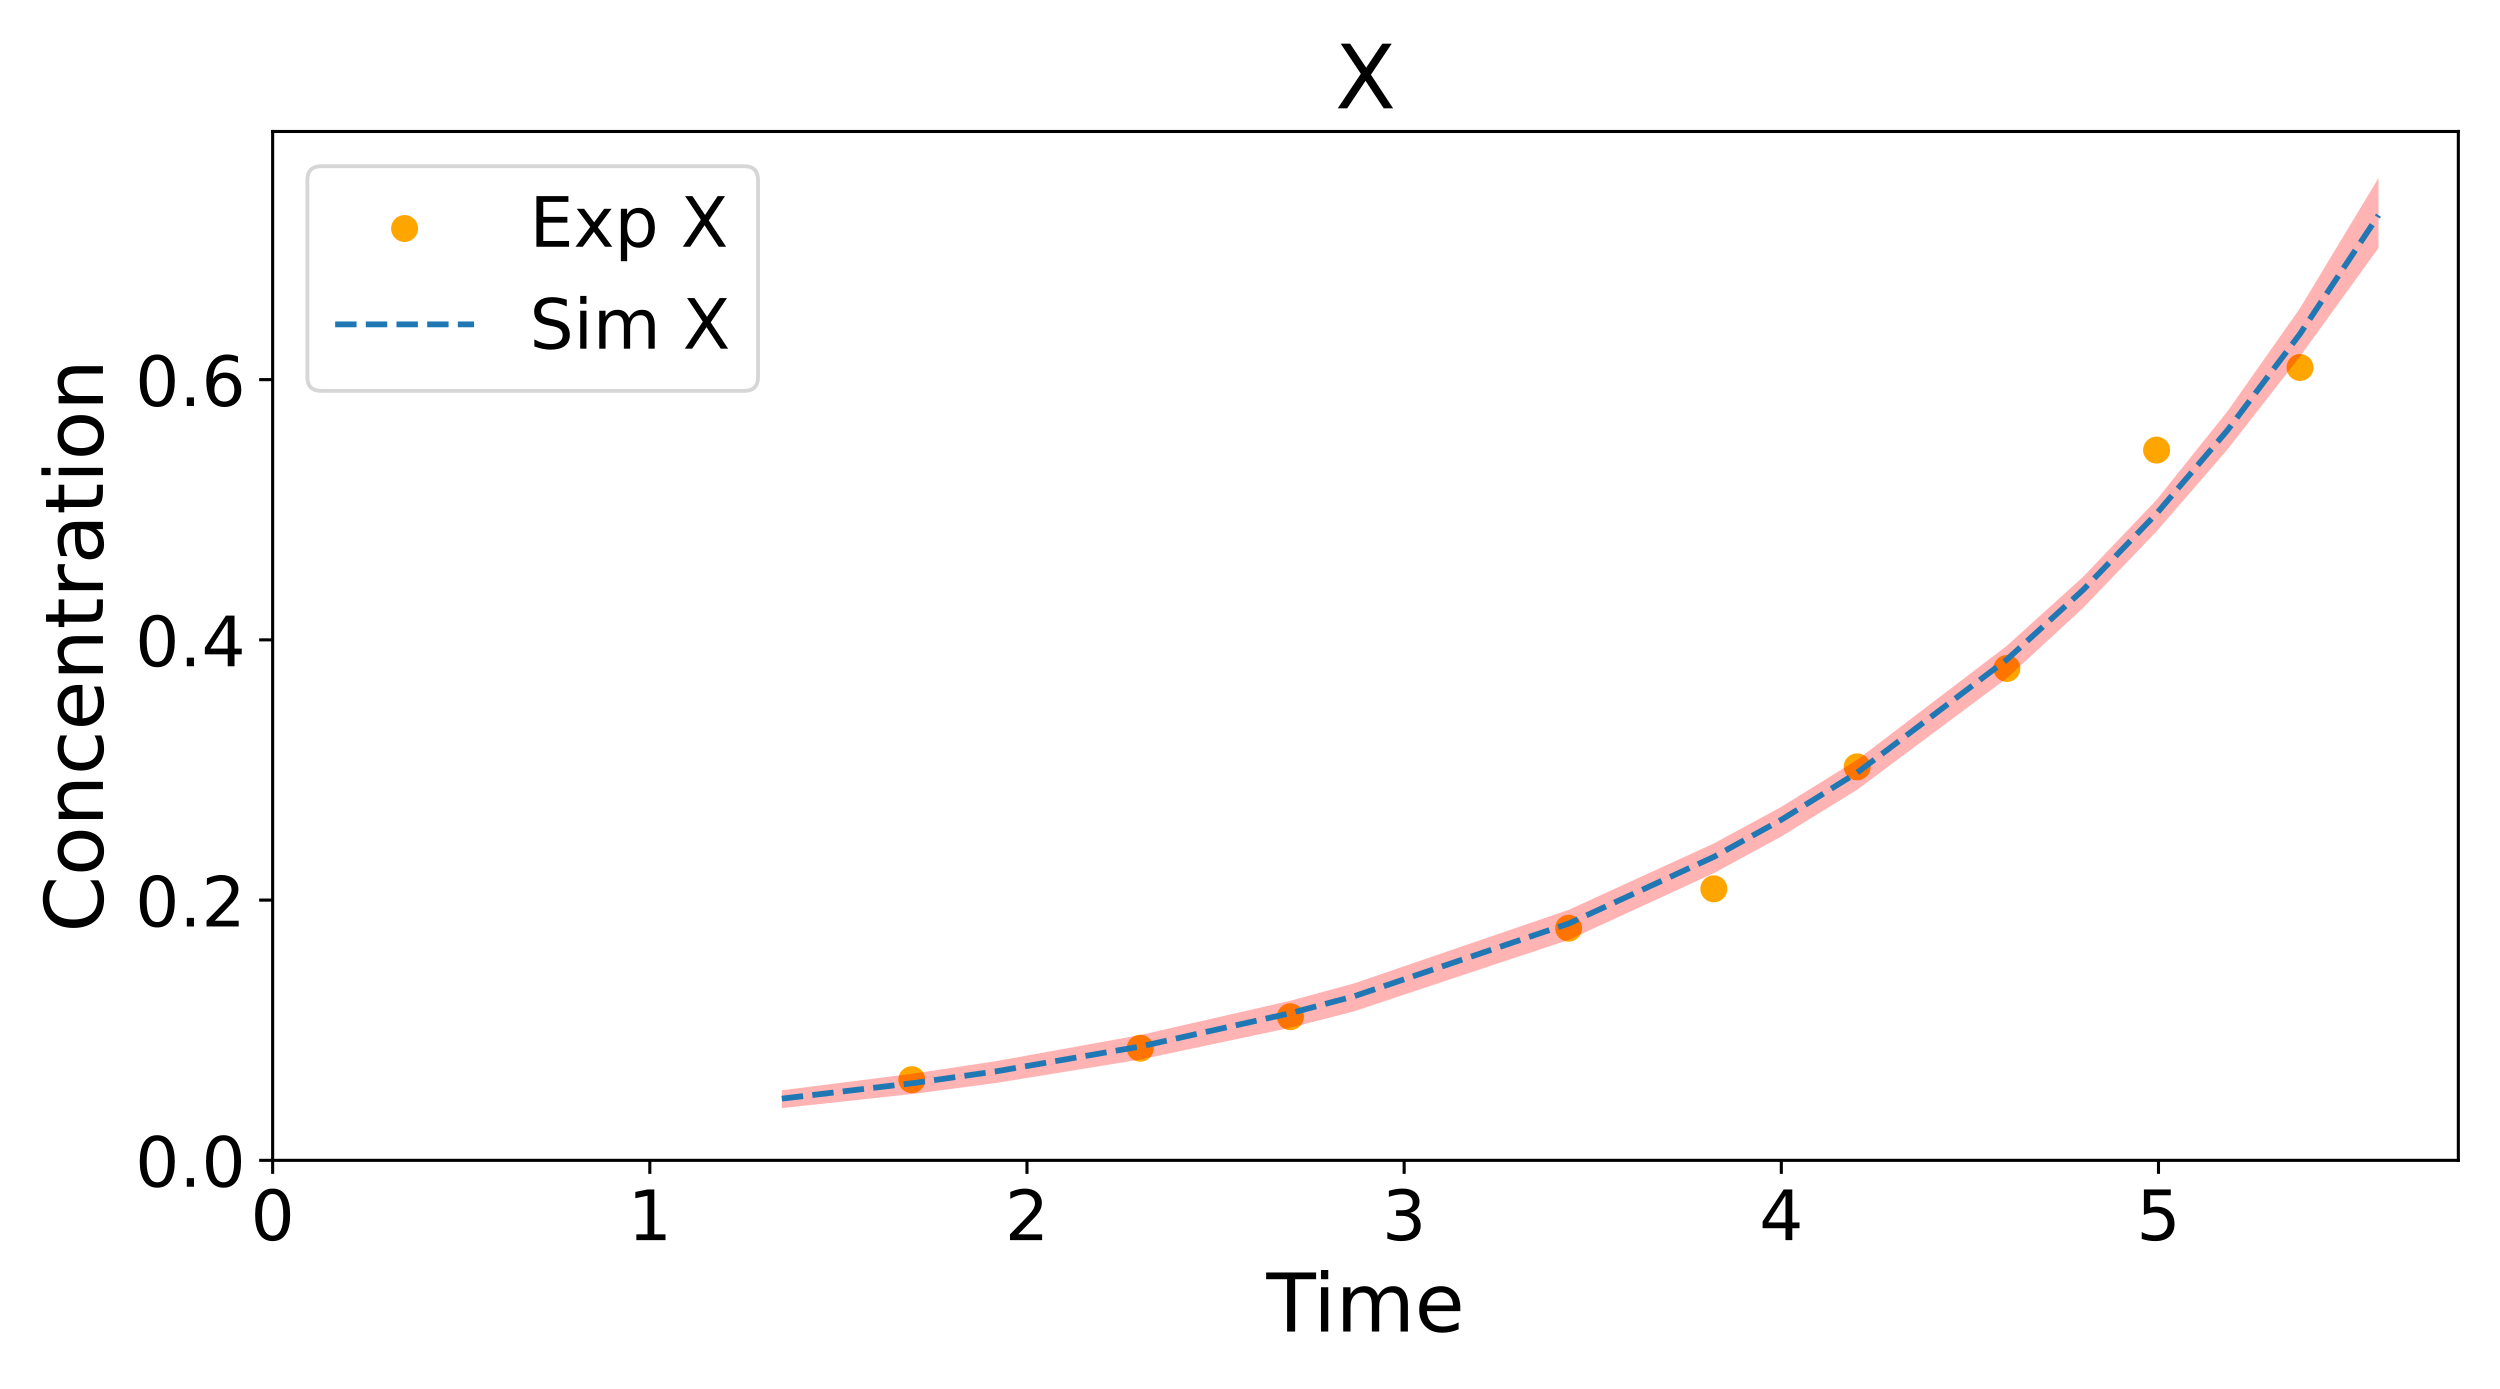
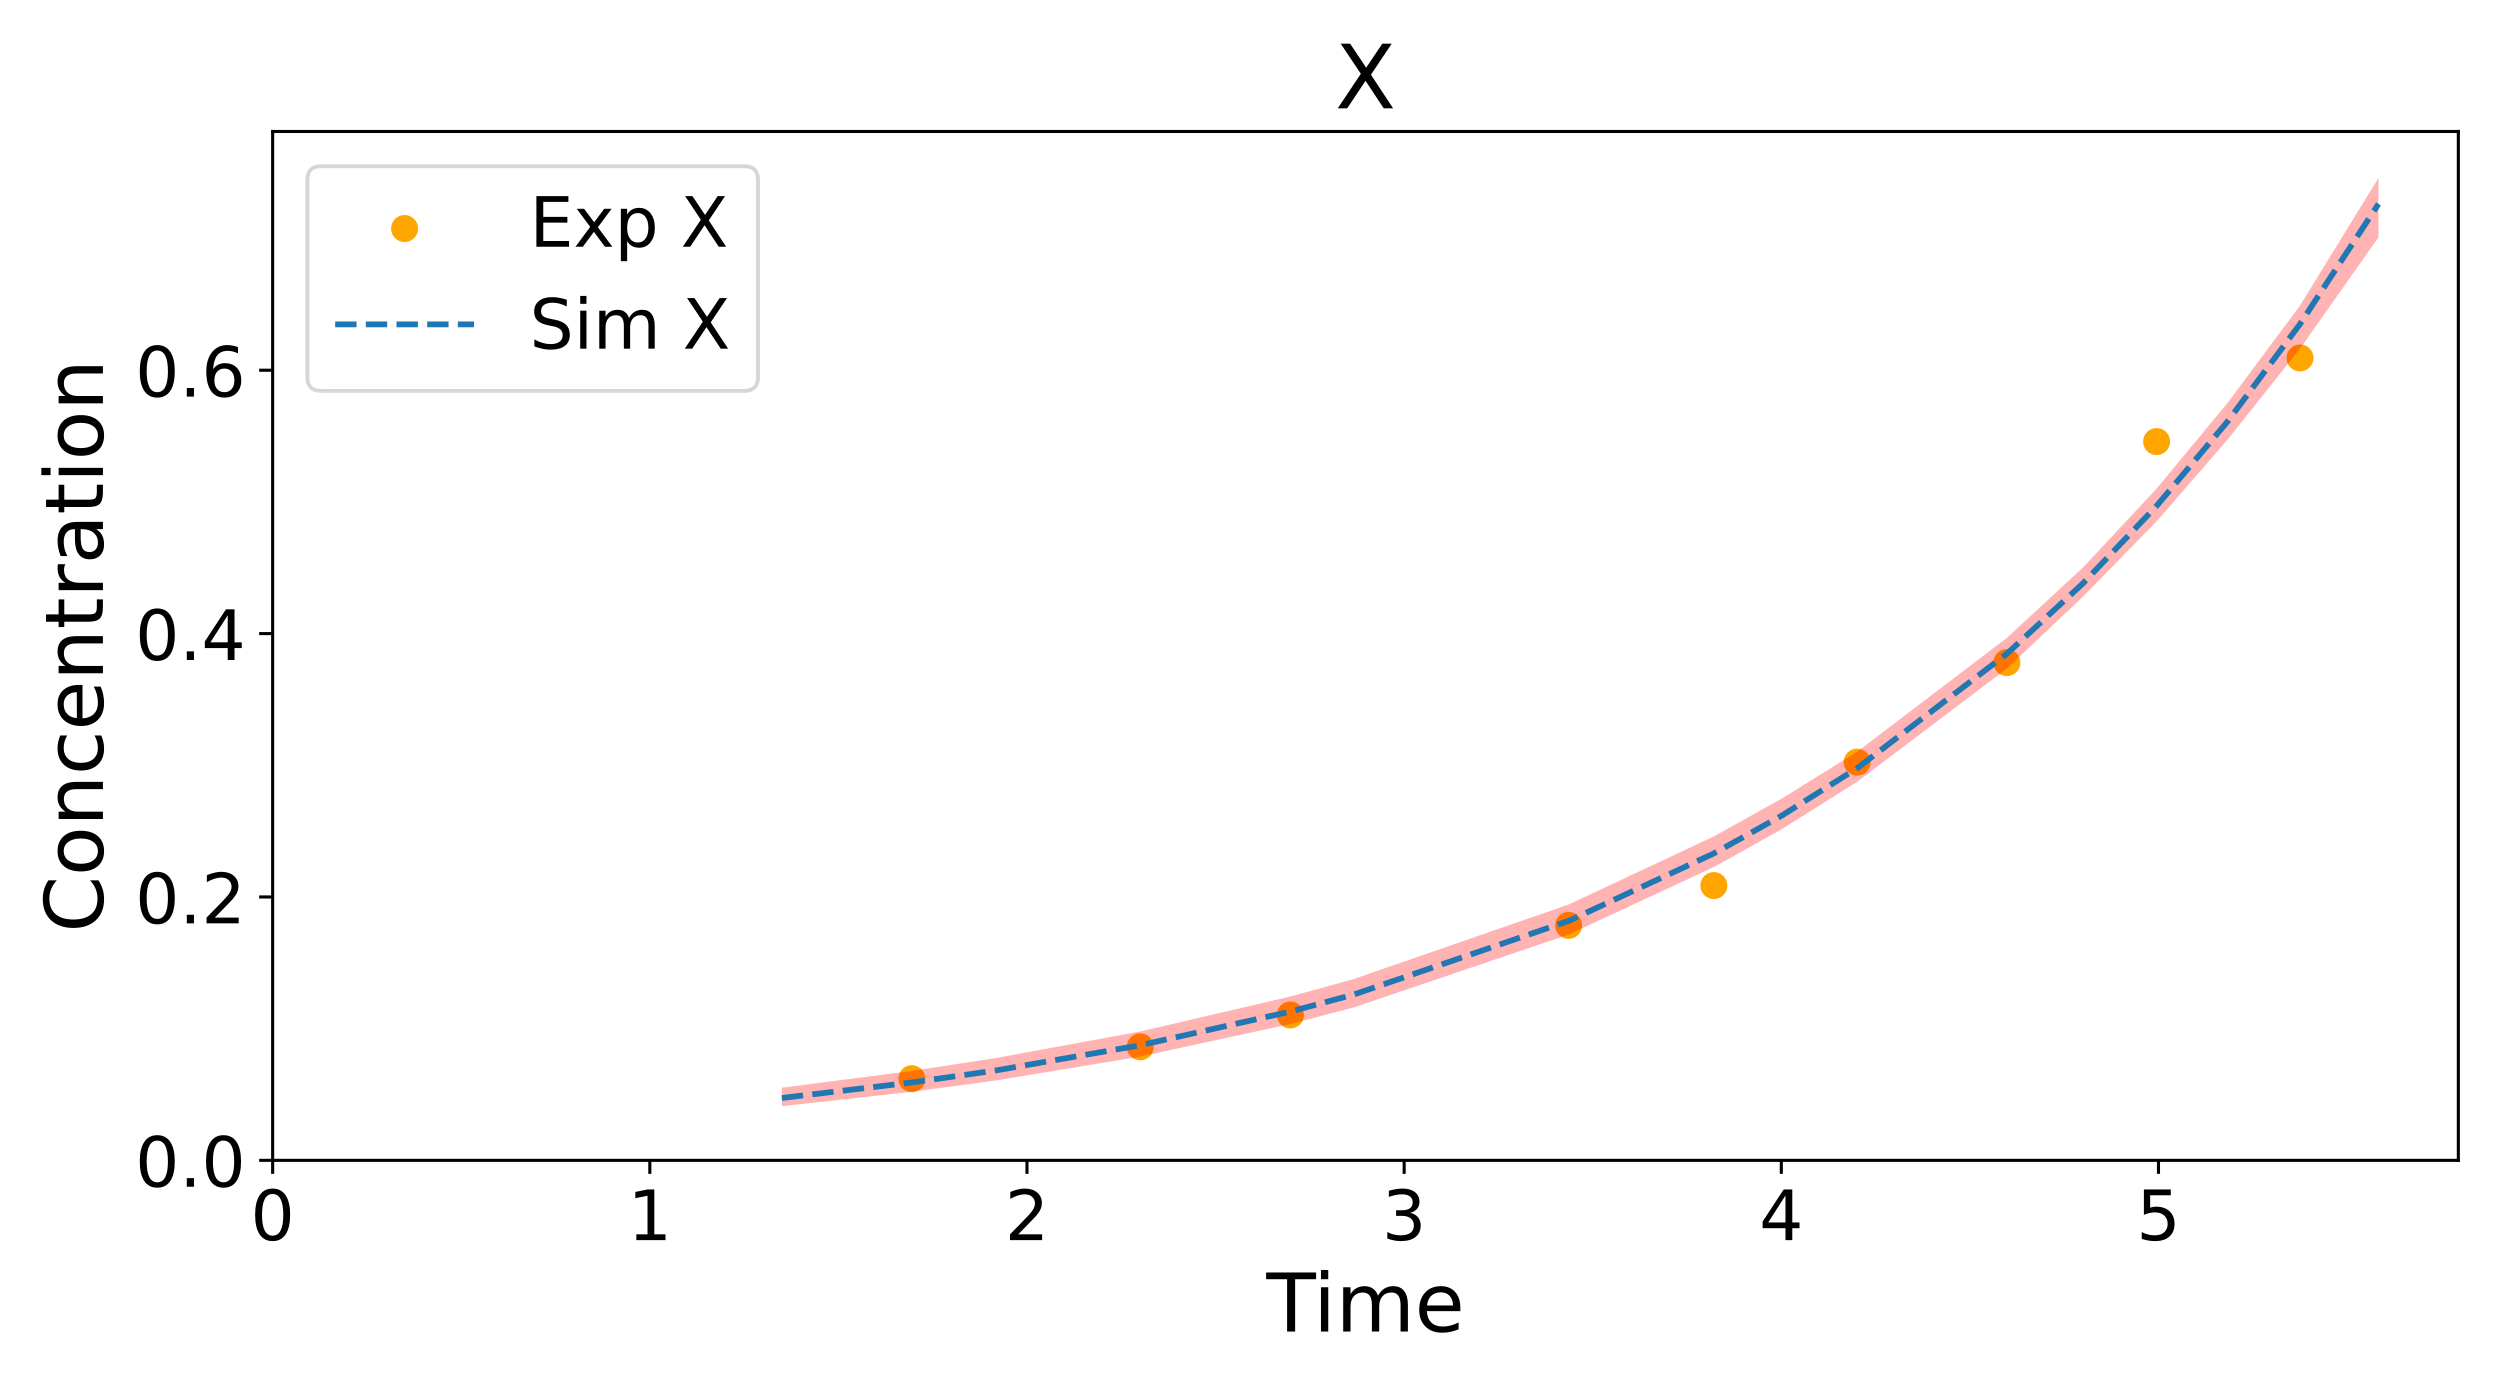
<svg xmlns="http://www.w3.org/2000/svg" xmlns:xlink="http://www.w3.org/1999/xlink" width="648pt" height="360pt" viewBox="0 0 648 360" version="1.1">
  <defs>
    <style type="text/css">*{stroke-linejoin: round; stroke-linecap: butt}</style>
  </defs>
  <g id="figure_1">
    <g id="patch_1">
      <path d="M 0 360  L 648 360  L 648 0  L 0 0  z " style="fill: #ffffff" />
    </g>
    <g id="axes_1">
      <g id="patch_2">
        <path d="M 70.67 300.76  L 637.2 300.76  L 637.2 34.08  L 70.67 34.08  z " style="fill: #ffffff" />
      </g>
      <g id="PathCollection_1">
        <defs>
-           <path id="m3960bcbb54" d="M 0 3  C 0.796 3 1.559 2.684 2.121 2.121  C 2.684 1.559 3 0.796 3 0  C 3 -0.796 2.684 -1.559 2.121 -2.121  C 1.559 -2.684 0.796 -3 0 -3  C -0.796 -3 -1.559 -2.684 -2.121 -2.121  C -2.684 -1.559 -3 -0.796 -3 0  C -3 0.796 -2.684 1.559 -2.121 2.121  C -1.559 2.684 -0.796 3 0 3  z " style="stroke: #ffa500" />
+           <path id="m5f232d7936" d="M 0 3  C 0.796 3 1.559 2.684 2.121 2.121  C 2.684 1.559 3 0.796 3 0  C 3 -0.796 2.684 -1.559 2.121 -2.121  C 1.559 -2.684 0.796 -3 0 -3  C -0.796 -3 -1.559 -2.684 -2.121 -2.121  C -2.684 -1.559 -3 -0.796 -3 0  C -3 0.796 -2.684 1.559 -2.121 2.121  C -1.559 2.684 -0.796 3 0 3  z " style="stroke: #ffa500" />
        </defs>
-         <g clip-path="url(#p71e43b10e1)">
-           <use xlink:href="#m3960bcbb54" x="236.349" y="279.852" style="fill: #ffa500; stroke: #ffa500" />
-           <use xlink:href="#m3960bcbb54" x="295.549" y="271.693" style="fill: #ffa500; stroke: #ffa500" />
-           <use xlink:href="#m3960bcbb54" x="334.464" y="263.534" style="fill: #ffa500; stroke: #ffa500" />
-           <use xlink:href="#m3960bcbb54" x="406.591" y="240.586" style="fill: #ffa500; stroke: #ffa500" />
-           <use xlink:href="#m3960bcbb54" x="444.229" y="230.387" style="fill: #ffa500; stroke: #ffa500" />
-           <use xlink:href="#m3960bcbb54" x="481.378" y="198.77" style="fill: #ffa500; stroke: #ffa500" />
-           <use xlink:href="#m3960bcbb54" x="520.184" y="173.272" style="fill: #ffa500; stroke: #ffa500" />
-           <use xlink:href="#m3960bcbb54" x="558.991" y="116.668" style="fill: #ffa500; stroke: #ffa500" />
-           <use xlink:href="#m3960bcbb54" x="596.167" y="95.25" style="fill: #ffa500; stroke: #ffa500" />
+         <g clip-path="url(#p44b07a570e)">
+           <use xlink:href="#m5f232d7936" x="236.349" y="279.601" style="fill: #ffa500; stroke: #ffa500" />
+           <use xlink:href="#m5f232d7936" x="295.549" y="271.343" style="fill: #ffa500; stroke: #ffa500" />
+           <use xlink:href="#m5f232d7936" x="334.464" y="263.086" style="fill: #ffa500; stroke: #ffa500" />
+           <use xlink:href="#m5f232d7936" x="406.591" y="239.862" style="fill: #ffa500; stroke: #ffa500" />
+           <use xlink:href="#m5f232d7936" x="444.229" y="229.54" style="fill: #ffa500; stroke: #ffa500" />
+           <use xlink:href="#m5f232d7936" x="481.378" y="197.543" style="fill: #ffa500; stroke: #ffa500" />
+           <use xlink:href="#m5f232d7936" x="520.184" y="171.739" style="fill: #ffa500; stroke: #ffa500" />
+           <use xlink:href="#m5f232d7936" x="558.991" y="114.454" style="fill: #ffa500; stroke: #ffa500" />
+           <use xlink:href="#m5f232d7936" x="596.167" y="92.778" style="fill: #ffa500; stroke: #ffa500" />
        </g>
      </g>
      <g id="PolyCollection_1">
        <defs>
-           <path id="mda82462ae4" d="M 202.649 -77.406  L 202.649 -72.778  L 236.349 -76.424  L 258.047 -79.276  L 295.549 -85.366  L 334.464 -93.618  L 350.921 -97.844  L 406.591 -116.386  L 444.229 -133.683  L 461.717 -143.182  L 481.378 -155.311  L 520.184 -184.212  L 539.927 -202.407  L 558.991 -222.28  L 577.402 -243.549  L 596.167 -267.597  L 616.507 -295.728  L 616.507 -313.866  L 616.507 -313.866  L 596.167 -280.122  L 577.402 -253.453  L 558.991 -230.454  L 539.927 -210.485  L 520.184 -192.62  L 481.378 -163.051  L 461.717 -150.867  L 444.229 -141.382  L 406.591 -124.167  L 350.921 -105.091  L 334.464 -100.611  L 295.549 -91.726  L 258.047 -84.934  L 236.349 -81.671  L 202.649 -77.406  z " />
+           <path id="mdcfd4d5e9d" d="M 202.649 -78.07  L 202.649 -73.278  L 236.349 -77.015  L 258.047 -79.932  L 295.549 -86.146  L 334.464 -94.575  L 350.921 -98.891  L 406.591 -117.765  L 444.229 -135.256  L 461.717 -145.014  L 481.378 -157.366  L 520.184 -186.716  L 539.927 -205.366  L 558.991 -224.864  L 577.402 -246.066  L 596.167 -269.637  L 616.507 -298.494  L 616.507 -313.889  L 616.507 -313.889  L 596.167 -280.8  L 577.402 -255.591  L 558.991 -233.349  L 539.927 -212.924  L 520.184 -194.661  L 481.378 -165.151  L 461.717 -152.948  L 444.229 -143.207  L 406.591 -125.55  L 350.921 -106.244  L 334.464 -101.706  L 295.549 -92.642  L 258.047 -85.743  L 236.349 -82.422  L 202.649 -78.07  z " />
        </defs>
-         <g clip-path="url(#p71e43b10e1)">
-           <use xlink:href="#mda82462ae4" x="0" y="360" style="fill: #ff0000; fill-opacity: 0.3" />
+         <g clip-path="url(#p44b07a570e)">
+           <use xlink:href="#mdcfd4d5e9d" x="0" y="360" style="fill: #ff0000; fill-opacity: 0.3" />
        </g>
      </g>
      <g id="matplotlib.axis_1">
        <g id="xtick_1">
          <g id="line2d_1">
            <defs>
-               <path id="m199096b4d7" d="M 0 0  L 0 3.5  " style="stroke: #000000; stroke-width: 0.8" />
-             </defs>
-             <g>
-               <use xlink:href="#m199096b4d7" x="70.67" y="300.76" style="stroke: #000000; stroke-width: 0.8" />
+               <path id="ma532519e01" d="M 0 0  L 0 3.5  " style="stroke: #000000; stroke-width: 0.8" />
+             </defs>
+             <g>
+               <use xlink:href="#ma532519e01" x="70.67" y="300.76" style="stroke: #000000; stroke-width: 0.8" />
            </g>
          </g>
          <g id="text_1">
            <g transform="translate(64.94375 321.4372)scale(0.18 -0.18)">
              <defs>
                <path id="DejaVuSans-30" d="M 2034 4250  Q 1547 4250 1301 3770  Q 1056 3291 1056 2328  Q 1056 1369 1301 889  Q 1547 409 2034 409  Q 2525 409 2770 889  Q 3016 1369 3016 2328  Q 3016 3291 2770 3770  Q 2525 4250 2034 4250  z M 2034 4750  Q 2819 4750 3233 4129  Q 3647 3509 3647 2328  Q 3647 1150 3233 529  Q 2819 -91 2034 -91  Q 1250 -91 836 529  Q 422 1150 422 2328  Q 422 3509 836 4129  Q 1250 4750 2034 4750  z " transform="scale(0.015625)" />
              </defs>
              <use xlink:href="#DejaVuSans-30" />
            </g>
          </g>
        </g>
        <g id="xtick_2">
          <g id="line2d_2">
            <g>
-               <use xlink:href="#m199096b4d7" x="168.432" y="300.76" style="stroke: #000000; stroke-width: 0.8" />
+               <use xlink:href="#ma532519e01" x="168.432" y="300.76" style="stroke: #000000; stroke-width: 0.8" />
            </g>
          </g>
          <g id="text_2">
            <g transform="translate(162.7056 321.4372)scale(0.18 -0.18)">
              <defs>
                <path id="DejaVuSans-31" d="M 794 531  L 1825 531  L 1825 4091  L 703 3866  L 703 4441  L 1819 4666  L 2450 4666  L 2450 531  L 3481 531  L 3481 0  L 794 0  L 794 531  z " transform="scale(0.015625)" />
              </defs>
              <use xlink:href="#DejaVuSans-31" />
            </g>
          </g>
        </g>
        <g id="xtick_3">
          <g id="line2d_3">
            <g>
-               <use xlink:href="#m199096b4d7" x="266.194" y="300.76" style="stroke: #000000; stroke-width: 0.8" />
+               <use xlink:href="#ma532519e01" x="266.194" y="300.76" style="stroke: #000000; stroke-width: 0.8" />
            </g>
          </g>
          <g id="text_3">
            <g transform="translate(260.4675 321.4372)scale(0.18 -0.18)">
              <defs>
                <path id="DejaVuSans-32" d="M 1228 531  L 3431 531  L 3431 0  L 469 0  L 469 531  Q 828 903 1448 1529  Q 2069 2156 2228 2338  Q 2531 2678 2651 2914  Q 2772 3150 2772 3378  Q 2772 3750 2511 3984  Q 2250 4219 1831 4219  Q 1534 4219 1204 4116  Q 875 4013 500 3803  L 500 4441  Q 881 4594 1212 4672  Q 1544 4750 1819 4750  Q 2544 4750 2975 4387  Q 3406 4025 3406 3419  Q 3406 3131 3298 2873  Q 3191 2616 2906 2266  Q 2828 2175 2409 1742  Q 1991 1309 1228 531  z " transform="scale(0.015625)" />
              </defs>
              <use xlink:href="#DejaVuSans-32" />
            </g>
          </g>
        </g>
        <g id="xtick_4">
          <g id="line2d_4">
            <g>
-               <use xlink:href="#m199096b4d7" x="363.956" y="300.76" style="stroke: #000000; stroke-width: 0.8" />
+               <use xlink:href="#ma532519e01" x="363.956" y="300.76" style="stroke: #000000; stroke-width: 0.8" />
            </g>
          </g>
          <g id="text_4">
            <g transform="translate(358.2293 321.4372)scale(0.18 -0.18)">
              <defs>
                <path id="DejaVuSans-33" d="M 2597 2516  Q 3050 2419 3304 2112  Q 3559 1806 3559 1356  Q 3559 666 3084 287  Q 2609 -91 1734 -91  Q 1441 -91 1130 -33  Q 819 25 488 141  L 488 750  Q 750 597 1062 519  Q 1375 441 1716 441  Q 2309 441 2620 675  Q 2931 909 2931 1356  Q 2931 1769 2642 2001  Q 2353 2234 1838 2234  L 1294 2234  L 1294 2753  L 1863 2753  Q 2328 2753 2575 2939  Q 2822 3125 2822 3475  Q 2822 3834 2567 4026  Q 2313 4219 1838 4219  Q 1578 4219 1281 4162  Q 984 4106 628 3988  L 628 4550  Q 988 4650 1302 4700  Q 1616 4750 1894 4750  Q 2613 4750 3031 4423  Q 3450 4097 3450 3541  Q 3450 3153 3228 2886  Q 3006 2619 2597 2516  z " transform="scale(0.015625)" />
              </defs>
              <use xlink:href="#DejaVuSans-33" />
            </g>
          </g>
        </g>
        <g id="xtick_5">
          <g id="line2d_5">
            <g>
-               <use xlink:href="#m199096b4d7" x="461.717" y="300.76" style="stroke: #000000; stroke-width: 0.8" />
+               <use xlink:href="#ma532519e01" x="461.717" y="300.76" style="stroke: #000000; stroke-width: 0.8" />
            </g>
          </g>
          <g id="text_5">
            <g transform="translate(455.9912 321.4372)scale(0.18 -0.18)">
              <defs>
                <path id="DejaVuSans-34" d="M 2419 4116  L 825 1625  L 2419 1625  L 2419 4116  z M 2253 4666  L 3047 4666  L 3047 1625  L 3713 1625  L 3713 1100  L 3047 1100  L 3047 0  L 2419 0  L 2419 1100  L 313 1100  L 313 1709  L 2253 4666  z " transform="scale(0.015625)" />
              </defs>
              <use xlink:href="#DejaVuSans-34" />
            </g>
          </g>
        </g>
        <g id="xtick_6">
          <g id="line2d_6">
            <g>
-               <use xlink:href="#m199096b4d7" x="559.479" y="300.76" style="stroke: #000000; stroke-width: 0.8" />
+               <use xlink:href="#ma532519e01" x="559.479" y="300.76" style="stroke: #000000; stroke-width: 0.8" />
            </g>
          </g>
          <g id="text_6">
            <g transform="translate(553.7531 321.4372)scale(0.18 -0.18)">
              <defs>
                <path id="DejaVuSans-35" d="M 691 4666  L 3169 4666  L 3169 4134  L 1269 4134  L 1269 2991  Q 1406 3038 1543 3061  Q 1681 3084 1819 3084  Q 2600 3084 3056 2656  Q 3513 2228 3513 1497  Q 3513 744 3044 326  Q 2575 -91 1722 -91  Q 1428 -91 1123 -41  Q 819 9 494 109  L 494 744  Q 775 591 1075 516  Q 1375 441 1709 441  Q 2250 441 2565 725  Q 2881 1009 2881 1497  Q 2881 1984 2565 2268  Q 2250 2553 1709 2553  Q 1456 2553 1204 2497  Q 953 2441 691 2322  L 691 4666  z " transform="scale(0.015625)" />
              </defs>
              <use xlink:href="#DejaVuSans-35" />
            </g>
          </g>
        </g>
        <g id="text_7">
          <g transform="translate(328.2445 345.1373)scale(0.21 -0.21)">
            <defs>
              <path id="DejaVuSans-54" d="M -19 4666  L 3928 4666  L 3928 4134  L 2272 4134  L 2272 0  L 1638 0  L 1638 4134  L -19 4134  L -19 4666  z " transform="scale(0.015625)" />
              <path id="DejaVuSans-69" d="M 603 3500  L 1178 3500  L 1178 0  L 603 0  L 603 3500  z M 603 4863  L 1178 4863  L 1178 4134  L 603 4134  L 603 4863  z " transform="scale(0.015625)" />
              <path id="DejaVuSans-6d" d="M 3328 2828  Q 3544 3216 3844 3400  Q 4144 3584 4550 3584  Q 5097 3584 5394 3201  Q 5691 2819 5691 2113  L 5691 0  L 5113 0  L 5113 2094  Q 5113 2597 4934 2840  Q 4756 3084 4391 3084  Q 3944 3084 3684 2787  Q 3425 2491 3425 1978  L 3425 0  L 2847 0  L 2847 2094  Q 2847 2600 2669 2842  Q 2491 3084 2119 3084  Q 1678 3084 1418 2786  Q 1159 2488 1159 1978  L 1159 0  L 581 0  L 581 3500  L 1159 3500  L 1159 2956  Q 1356 3278 1631 3431  Q 1906 3584 2284 3584  Q 2666 3584 2933 3390  Q 3200 3197 3328 2828  z " transform="scale(0.015625)" />
              <path id="DejaVuSans-65" d="M 3597 1894  L 3597 1613  L 953 1613  Q 991 1019 1311 708  Q 1631 397 2203 397  Q 2534 397 2845 478  Q 3156 559 3463 722  L 3463 178  Q 3153 47 2828 -22  Q 2503 -91 2169 -91  Q 1331 -91 842 396  Q 353 884 353 1716  Q 353 2575 817 3079  Q 1281 3584 2069 3584  Q 2775 3584 3186 3129  Q 3597 2675 3597 1894  z M 3022 2063  Q 3016 2534 2758 2815  Q 2500 3097 2075 3097  Q 1594 3097 1305 2825  Q 1016 2553 972 2059  L 3022 2063  z " transform="scale(0.015625)" />
            </defs>
            <use xlink:href="#DejaVuSans-54" />
            <use xlink:href="#DejaVuSans-69" x="57.959" />
            <use xlink:href="#DejaVuSans-6d" x="85.742" />
            <use xlink:href="#DejaVuSans-65" x="183.154" />
          </g>
        </g>
      </g>
      <g id="matplotlib.axis_2">
        <g id="ytick_1">
          <g id="line2d_7">
            <defs>
-               <path id="m82ec27004e" d="M 0 0  L -3.5 0  " style="stroke: #000000; stroke-width: 0.8" />
-             </defs>
-             <g>
-               <use xlink:href="#m82ec27004e" x="70.67" y="300.76" style="stroke: #000000; stroke-width: 0.8" />
+               <path id="m17dda0f45d" d="M 0 0  L -3.5 0  " style="stroke: #000000; stroke-width: 0.8" />
+             </defs>
+             <g>
+               <use xlink:href="#m17dda0f45d" x="70.67" y="300.76" style="stroke: #000000; stroke-width: 0.8" />
            </g>
          </g>
          <g id="text_8">
            <g transform="translate(35.04438 307.5986)scale(0.18 -0.18)">
              <defs>
                <path id="DejaVuSans-2e" d="M 684 794  L 1344 794  L 1344 0  L 684 0  L 684 794  z " transform="scale(0.015625)" />
              </defs>
              <use xlink:href="#DejaVuSans-30" />
              <use xlink:href="#DejaVuSans-2e" x="63.623" />
              <use xlink:href="#DejaVuSans-30" x="95.41" />
            </g>
          </g>
        </g>
        <g id="ytick_2">
          <g id="line2d_8">
            <g>
-               <use xlink:href="#m82ec27004e" x="70.67" y="233.306" style="stroke: #000000; stroke-width: 0.8" />
+               <use xlink:href="#m17dda0f45d" x="70.67" y="232.495" style="stroke: #000000; stroke-width: 0.8" />
            </g>
          </g>
          <g id="text_9">
-             <g transform="translate(35.04438 240.1449)scale(0.18 -0.18)">
+             <g transform="translate(35.04438 239.3335)scale(0.18 -0.18)">
              <use xlink:href="#DejaVuSans-30" />
              <use xlink:href="#DejaVuSans-2e" x="63.623" />
              <use xlink:href="#DejaVuSans-32" x="95.41" />
            </g>
          </g>
        </g>
        <g id="ytick_3">
          <g id="line2d_9">
            <g>
-               <use xlink:href="#m82ec27004e" x="70.67" y="165.853" style="stroke: #000000; stroke-width: 0.8" />
+               <use xlink:href="#m17dda0f45d" x="70.67" y="164.23" style="stroke: #000000; stroke-width: 0.8" />
            </g>
          </g>
          <g id="text_10">
-             <g transform="translate(35.04438 172.6911)scale(0.18 -0.18)">
+             <g transform="translate(35.04438 171.0683)scale(0.18 -0.18)">
              <use xlink:href="#DejaVuSans-30" />
              <use xlink:href="#DejaVuSans-2e" x="63.623" />
              <use xlink:href="#DejaVuSans-34" x="95.41" />
            </g>
          </g>
        </g>
        <g id="ytick_4">
          <g id="line2d_10">
            <g>
-               <use xlink:href="#m82ec27004e" x="70.67" y="98.399" style="stroke: #000000; stroke-width: 0.8" />
+               <use xlink:href="#m17dda0f45d" x="70.67" y="95.965" style="stroke: #000000; stroke-width: 0.8" />
            </g>
          </g>
          <g id="text_11">
-             <g transform="translate(35.04438 105.2374)scale(0.18 -0.18)">
+             <g transform="translate(35.04438 102.8032)scale(0.18 -0.18)">
              <defs>
                <path id="DejaVuSans-36" d="M 2113 2584  Q 1688 2584 1439 2293  Q 1191 2003 1191 1497  Q 1191 994 1439 701  Q 1688 409 2113 409  Q 2538 409 2786 701  Q 3034 994 3034 1497  Q 3034 2003 2786 2293  Q 2538 2584 2113 2584  z M 3366 4563  L 3366 3988  Q 3128 4100 2886 4159  Q 2644 4219 2406 4219  Q 1781 4219 1451 3797  Q 1122 3375 1075 2522  Q 1259 2794 1537 2939  Q 1816 3084 2150 3084  Q 2853 3084 3261 2657  Q 3669 2231 3669 1497  Q 3669 778 3244 343  Q 2819 -91 2113 -91  Q 1303 -91 875 529  Q 447 1150 447 2328  Q 447 3434 972 4092  Q 1497 4750 2381 4750  Q 2619 4750 2861 4703  Q 3103 4656 3366 4563  z " transform="scale(0.015625)" />
              </defs>
              <use xlink:href="#DejaVuSans-30" />
              <use xlink:href="#DejaVuSans-2e" x="63.623" />
              <use xlink:href="#DejaVuSans-36" x="95.41" />
            </g>
          </g>
        </g>
        <g id="text_12">
          <g transform="translate(26.67703 241.6993)rotate(-90)scale(0.21 -0.21)">
            <defs>
              <path id="DejaVuSans-43" d="M 4122 4306  L 4122 3641  Q 3803 3938 3442 4084  Q 3081 4231 2675 4231  Q 1875 4231 1450 3742  Q 1025 3253 1025 2328  Q 1025 1406 1450 917  Q 1875 428 2675 428  Q 3081 428 3442 575  Q 3803 722 4122 1019  L 4122 359  Q 3791 134 3420 21  Q 3050 -91 2638 -91  Q 1578 -91 968 557  Q 359 1206 359 2328  Q 359 3453 968 4101  Q 1578 4750 2638 4750  Q 3056 4750 3426 4639  Q 3797 4528 4122 4306  z " transform="scale(0.015625)" />
              <path id="DejaVuSans-6f" d="M 1959 3097  Q 1497 3097 1228 2736  Q 959 2375 959 1747  Q 959 1119 1226 758  Q 1494 397 1959 397  Q 2419 397 2687 759  Q 2956 1122 2956 1747  Q 2956 2369 2687 2733  Q 2419 3097 1959 3097  z M 1959 3584  Q 2709 3584 3137 3096  Q 3566 2609 3566 1747  Q 3566 888 3137 398  Q 2709 -91 1959 -91  Q 1206 -91 779 398  Q 353 888 353 1747  Q 353 2609 779 3096  Q 1206 3584 1959 3584  z " transform="scale(0.015625)" />
              <path id="DejaVuSans-6e" d="M 3513 2113  L 3513 0  L 2938 0  L 2938 2094  Q 2938 2591 2744 2837  Q 2550 3084 2163 3084  Q 1697 3084 1428 2787  Q 1159 2491 1159 1978  L 1159 0  L 581 0  L 581 3500  L 1159 3500  L 1159 2956  Q 1366 3272 1645 3428  Q 1925 3584 2291 3584  Q 2894 3584 3203 3211  Q 3513 2838 3513 2113  z " transform="scale(0.015625)" />
              <path id="DejaVuSans-63" d="M 3122 3366  L 3122 2828  Q 2878 2963 2633 3030  Q 2388 3097 2138 3097  Q 1578 3097 1268 2742  Q 959 2388 959 1747  Q 959 1106 1268 751  Q 1578 397 2138 397  Q 2388 397 2633 464  Q 2878 531 3122 666  L 3122 134  Q 2881 22 2623 -34  Q 2366 -91 2075 -91  Q 1284 -91 818 406  Q 353 903 353 1747  Q 353 2603 823 3093  Q 1294 3584 2113 3584  Q 2378 3584 2631 3529  Q 2884 3475 3122 3366  z " transform="scale(0.015625)" />
              <path id="DejaVuSans-74" d="M 1172 4494  L 1172 3500  L 2356 3500  L 2356 3053  L 1172 3053  L 1172 1153  Q 1172 725 1289 603  Q 1406 481 1766 481  L 2356 481  L 2356 0  L 1766 0  Q 1100 0 847 248  Q 594 497 594 1153  L 594 3053  L 172 3053  L 172 3500  L 594 3500  L 594 4494  L 1172 4494  z " transform="scale(0.015625)" />
              <path id="DejaVuSans-72" d="M 2631 2963  Q 2534 3019 2420 3045  Q 2306 3072 2169 3072  Q 1681 3072 1420 2755  Q 1159 2438 1159 1844  L 1159 0  L 581 0  L 581 3500  L 1159 3500  L 1159 2956  Q 1341 3275 1631 3429  Q 1922 3584 2338 3584  Q 2397 3584 2469 3576  Q 2541 3569 2628 3553  L 2631 2963  z " transform="scale(0.015625)" />
              <path id="DejaVuSans-61" d="M 2194 1759  Q 1497 1759 1228 1600  Q 959 1441 959 1056  Q 959 750 1161 570  Q 1363 391 1709 391  Q 2188 391 2477 730  Q 2766 1069 2766 1631  L 2766 1759  L 2194 1759  z M 3341 1997  L 3341 0  L 2766 0  L 2766 531  Q 2569 213 2275 61  Q 1981 -91 1556 -91  Q 1019 -91 701 211  Q 384 513 384 1019  Q 384 1609 779 1909  Q 1175 2209 1959 2209  L 2766 2209  L 2766 2266  Q 2766 2663 2505 2880  Q 2244 3097 1772 3097  Q 1472 3097 1187 3025  Q 903 2953 641 2809  L 641 3341  Q 956 3463 1253 3523  Q 1550 3584 1831 3584  Q 2591 3584 2966 3190  Q 3341 2797 3341 1997  z " transform="scale(0.015625)" />
            </defs>
            <use xlink:href="#DejaVuSans-43" />
            <use xlink:href="#DejaVuSans-6f" x="69.824" />
            <use xlink:href="#DejaVuSans-6e" x="131.006" />
            <use xlink:href="#DejaVuSans-63" x="194.385" />
            <use xlink:href="#DejaVuSans-65" x="249.365" />
            <use xlink:href="#DejaVuSans-6e" x="310.889" />
            <use xlink:href="#DejaVuSans-74" x="374.268" />
            <use xlink:href="#DejaVuSans-72" x="413.477" />
            <use xlink:href="#DejaVuSans-61" x="454.59" />
            <use xlink:href="#DejaVuSans-74" x="515.869" />
            <use xlink:href="#DejaVuSans-69" x="555.078" />
            <use xlink:href="#DejaVuSans-6f" x="582.861" />
            <use xlink:href="#DejaVuSans-6e" x="644.043" />
          </g>
        </g>
      </g>
      <g id="line2d_11">
-         <path d="M 202.649 284.767  L 236.349 280.788  L 258.047 277.715  L 295.549 271.25  L 334.464 262.617  L 350.921 258.245  L 406.591 239.388  L 444.229 222.099  L 461.717 212.484  L 481.378 200.265  L 520.184 170.959  L 539.927 152.912  L 558.991 133.107  L 577.402 111.465  L 596.167 86.531  L 616.507 55.782  " clip-path="url(#p71e43b10e1)" style="fill: none; stroke-dasharray: 5.55,2.4; stroke-dashoffset: 0; stroke: #1f77b4; stroke-width: 1.5" />
+         <path d="M 202.649 284.599  L 236.349 280.575  L 258.047 277.469  L 295.549 270.93  L 334.464 262.198  L 350.921 257.776  L 406.591 238.699  L 444.229 221.205  L 461.717 211.475  L 481.378 199.109  L 520.184 169.448  L 539.927 151.181  L 558.991 131.133  L 577.402 109.224  L 596.167 83.981  L 616.507 52.848  " clip-path="url(#p44b07a570e)" style="fill: none; stroke-dasharray: 5.55,2.4; stroke-dashoffset: 0; stroke: #1f77b4; stroke-width: 1.5" />
      </g>
      <g id="patch_3">
        <path d="M 70.67 300.76  L 70.67 34.08  " style="fill: none; stroke: #000000; stroke-width: 0.8; stroke-linejoin: miter; stroke-linecap: square" />
      </g>
      <g id="patch_4">
        <path d="M 637.2 300.76  L 637.2 34.08  " style="fill: none; stroke: #000000; stroke-width: 0.8; stroke-linejoin: miter; stroke-linecap: square" />
      </g>
      <g id="patch_5">
        <path d="M 70.67 300.76  L 637.2 300.76  " style="fill: none; stroke: #000000; stroke-width: 0.8; stroke-linejoin: miter; stroke-linecap: square" />
      </g>
      <g id="patch_6">
        <path d="M 70.67 34.08  L 637.2 34.08  " style="fill: none; stroke: #000000; stroke-width: 0.8; stroke-linejoin: miter; stroke-linecap: square" />
      </g>
      <g id="text_13">
        <g transform="translate(346.0575 28.08)scale(0.23 -0.23)">
          <defs>
            <path id="DejaVuSans-58" d="M 403 4666  L 1081 4666  L 2241 2931  L 3406 4666  L 4084 4666  L 2584 2425  L 4184 0  L 3506 0  L 2194 1984  L 872 0  L 191 0  L 1856 2491  L 403 4666  z " transform="scale(0.015625)" />
          </defs>
          <use xlink:href="#DejaVuSans-58" />
        </g>
      </g>
      <g id="legend_1">
        <g id="patch_7">
          <path d="M 83.27 101.321  L 192.882 101.321  Q 196.482 101.321 196.482 97.721  L 196.482 46.68  Q 196.482 43.08 192.882 43.08  L 83.27 43.08  Q 79.67 43.08 79.67 46.68  L 79.67 97.721  Q 79.67 101.321 83.27 101.321  z " style="fill: #ffffff; opacity: 0.8; stroke: #cccccc; stroke-linejoin: miter" />
        </g>
        <g id="PathCollection_2">
          <g>
-             <use xlink:href="#m3960bcbb54" x="104.87" y="59.232" style="fill: #ffa500; stroke: #ffa500" />
+             <use xlink:href="#m5f232d7936" x="104.87" y="59.232" style="fill: #ffa500; stroke: #ffa500" />
          </g>
        </g>
        <g id="text_14">
          <g transform="translate(137.27 63.95719)scale(0.18 -0.18)">
            <defs>
              <path id="DejaVuSans-45" d="M 628 4666  L 3578 4666  L 3578 4134  L 1259 4134  L 1259 2753  L 3481 2753  L 3481 2222  L 1259 2222  L 1259 531  L 3634 531  L 3634 0  L 628 0  L 628 4666  z " transform="scale(0.015625)" />
              <path id="DejaVuSans-78" d="M 3513 3500  L 2247 1797  L 3578 0  L 2900 0  L 1881 1375  L 863 0  L 184 0  L 1544 1831  L 300 3500  L 978 3500  L 1906 2253  L 2834 3500  L 3513 3500  z " transform="scale(0.015625)" />
              <path id="DejaVuSans-70" d="M 1159 525  L 1159 -1331  L 581 -1331  L 581 3500  L 1159 3500  L 1159 2969  Q 1341 3281 1617 3432  Q 1894 3584 2278 3584  Q 2916 3584 3314 3078  Q 3713 2572 3713 1747  Q 3713 922 3314 415  Q 2916 -91 2278 -91  Q 1894 -91 1617 61  Q 1341 213 1159 525  z M 3116 1747  Q 3116 2381 2855 2742  Q 2594 3103 2138 3103  Q 1681 3103 1420 2742  Q 1159 2381 1159 1747  Q 1159 1113 1420 752  Q 1681 391 2138 391  Q 2594 391 2855 752  Q 3116 1113 3116 1747  z " transform="scale(0.015625)" />
              <path id="DejaVuSans-20" transform="scale(0.015625)" />
            </defs>
            <use xlink:href="#DejaVuSans-45" />
            <use xlink:href="#DejaVuSans-78" x="63.184" />
            <use xlink:href="#DejaVuSans-70" x="122.363" />
            <use xlink:href="#DejaVuSans-20" x="185.84" />
            <use xlink:href="#DejaVuSans-58" x="217.627" />
          </g>
        </g>
        <g id="line2d_12">
          <path d="M 86.87 84.078  L 104.87 84.078  L 122.87 84.078  " style="fill: none; stroke-dasharray: 5.55,2.4; stroke-dashoffset: 0; stroke: #1f77b4; stroke-width: 1.5" />
        </g>
        <g id="text_15">
          <g transform="translate(137.27 90.37781)scale(0.18 -0.18)">
            <defs>
              <path id="DejaVuSans-53" d="M 3425 4513  L 3425 3897  Q 3066 4069 2747 4153  Q 2428 4238 2131 4238  Q 1616 4238 1336 4038  Q 1056 3838 1056 3469  Q 1056 3159 1242 3001  Q 1428 2844 1947 2747  L 2328 2669  Q 3034 2534 3370 2195  Q 3706 1856 3706 1288  Q 3706 609 3251 259  Q 2797 -91 1919 -91  Q 1588 -91 1214 -16  Q 841 59 441 206  L 441 856  Q 825 641 1194 531  Q 1563 422 1919 422  Q 2459 422 2753 634  Q 3047 847 3047 1241  Q 3047 1584 2836 1778  Q 2625 1972 2144 2069  L 1759 2144  Q 1053 2284 737 2584  Q 422 2884 422 3419  Q 422 4038 858 4394  Q 1294 4750 2059 4750  Q 2388 4750 2728 4690  Q 3069 4631 3425 4513  z " transform="scale(0.015625)" />
            </defs>
            <use xlink:href="#DejaVuSans-53" />
            <use xlink:href="#DejaVuSans-69" x="63.477" />
            <use xlink:href="#DejaVuSans-6d" x="91.26" />
            <use xlink:href="#DejaVuSans-20" x="188.672" />
            <use xlink:href="#DejaVuSans-58" x="220.459" />
          </g>
        </g>
      </g>
    </g>
  </g>
  <defs>
-     <clipPath id="p71e43b10e1">
+     <clipPath id="p44b07a570e">
      <rect x="70.67" y="34.08" width="566.53" height="266.68" />
    </clipPath>
  </defs>
</svg>
